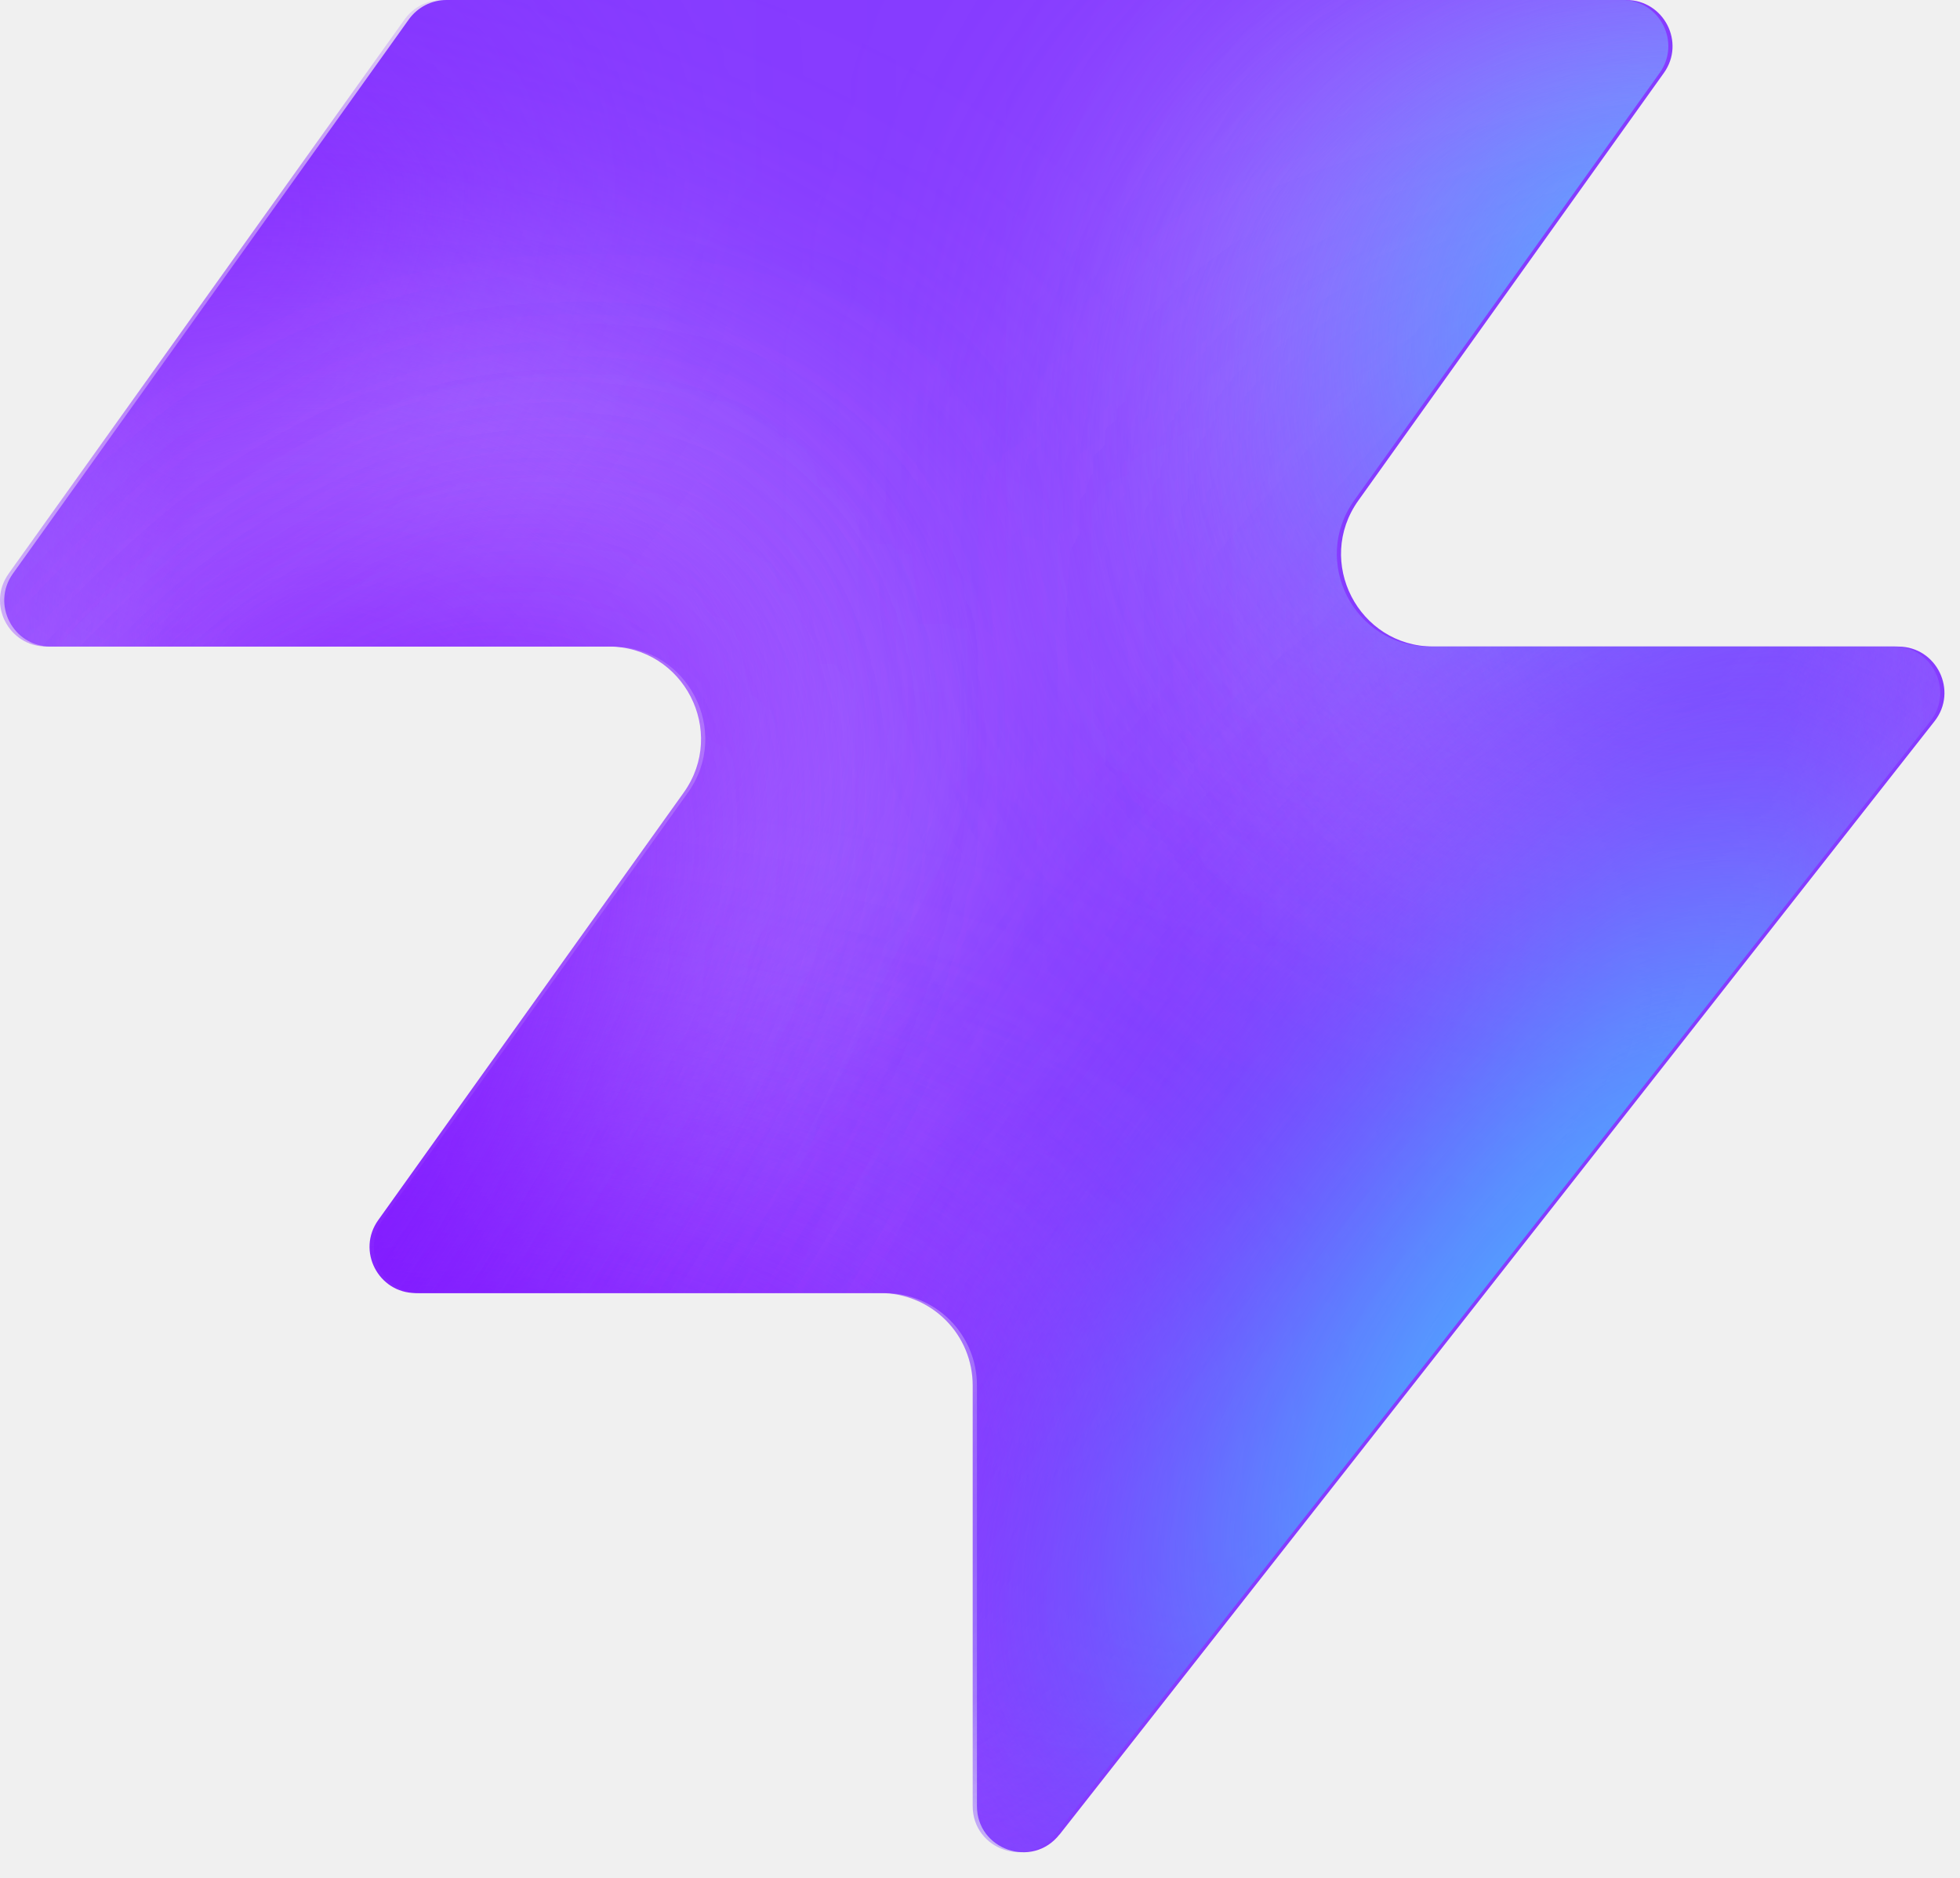
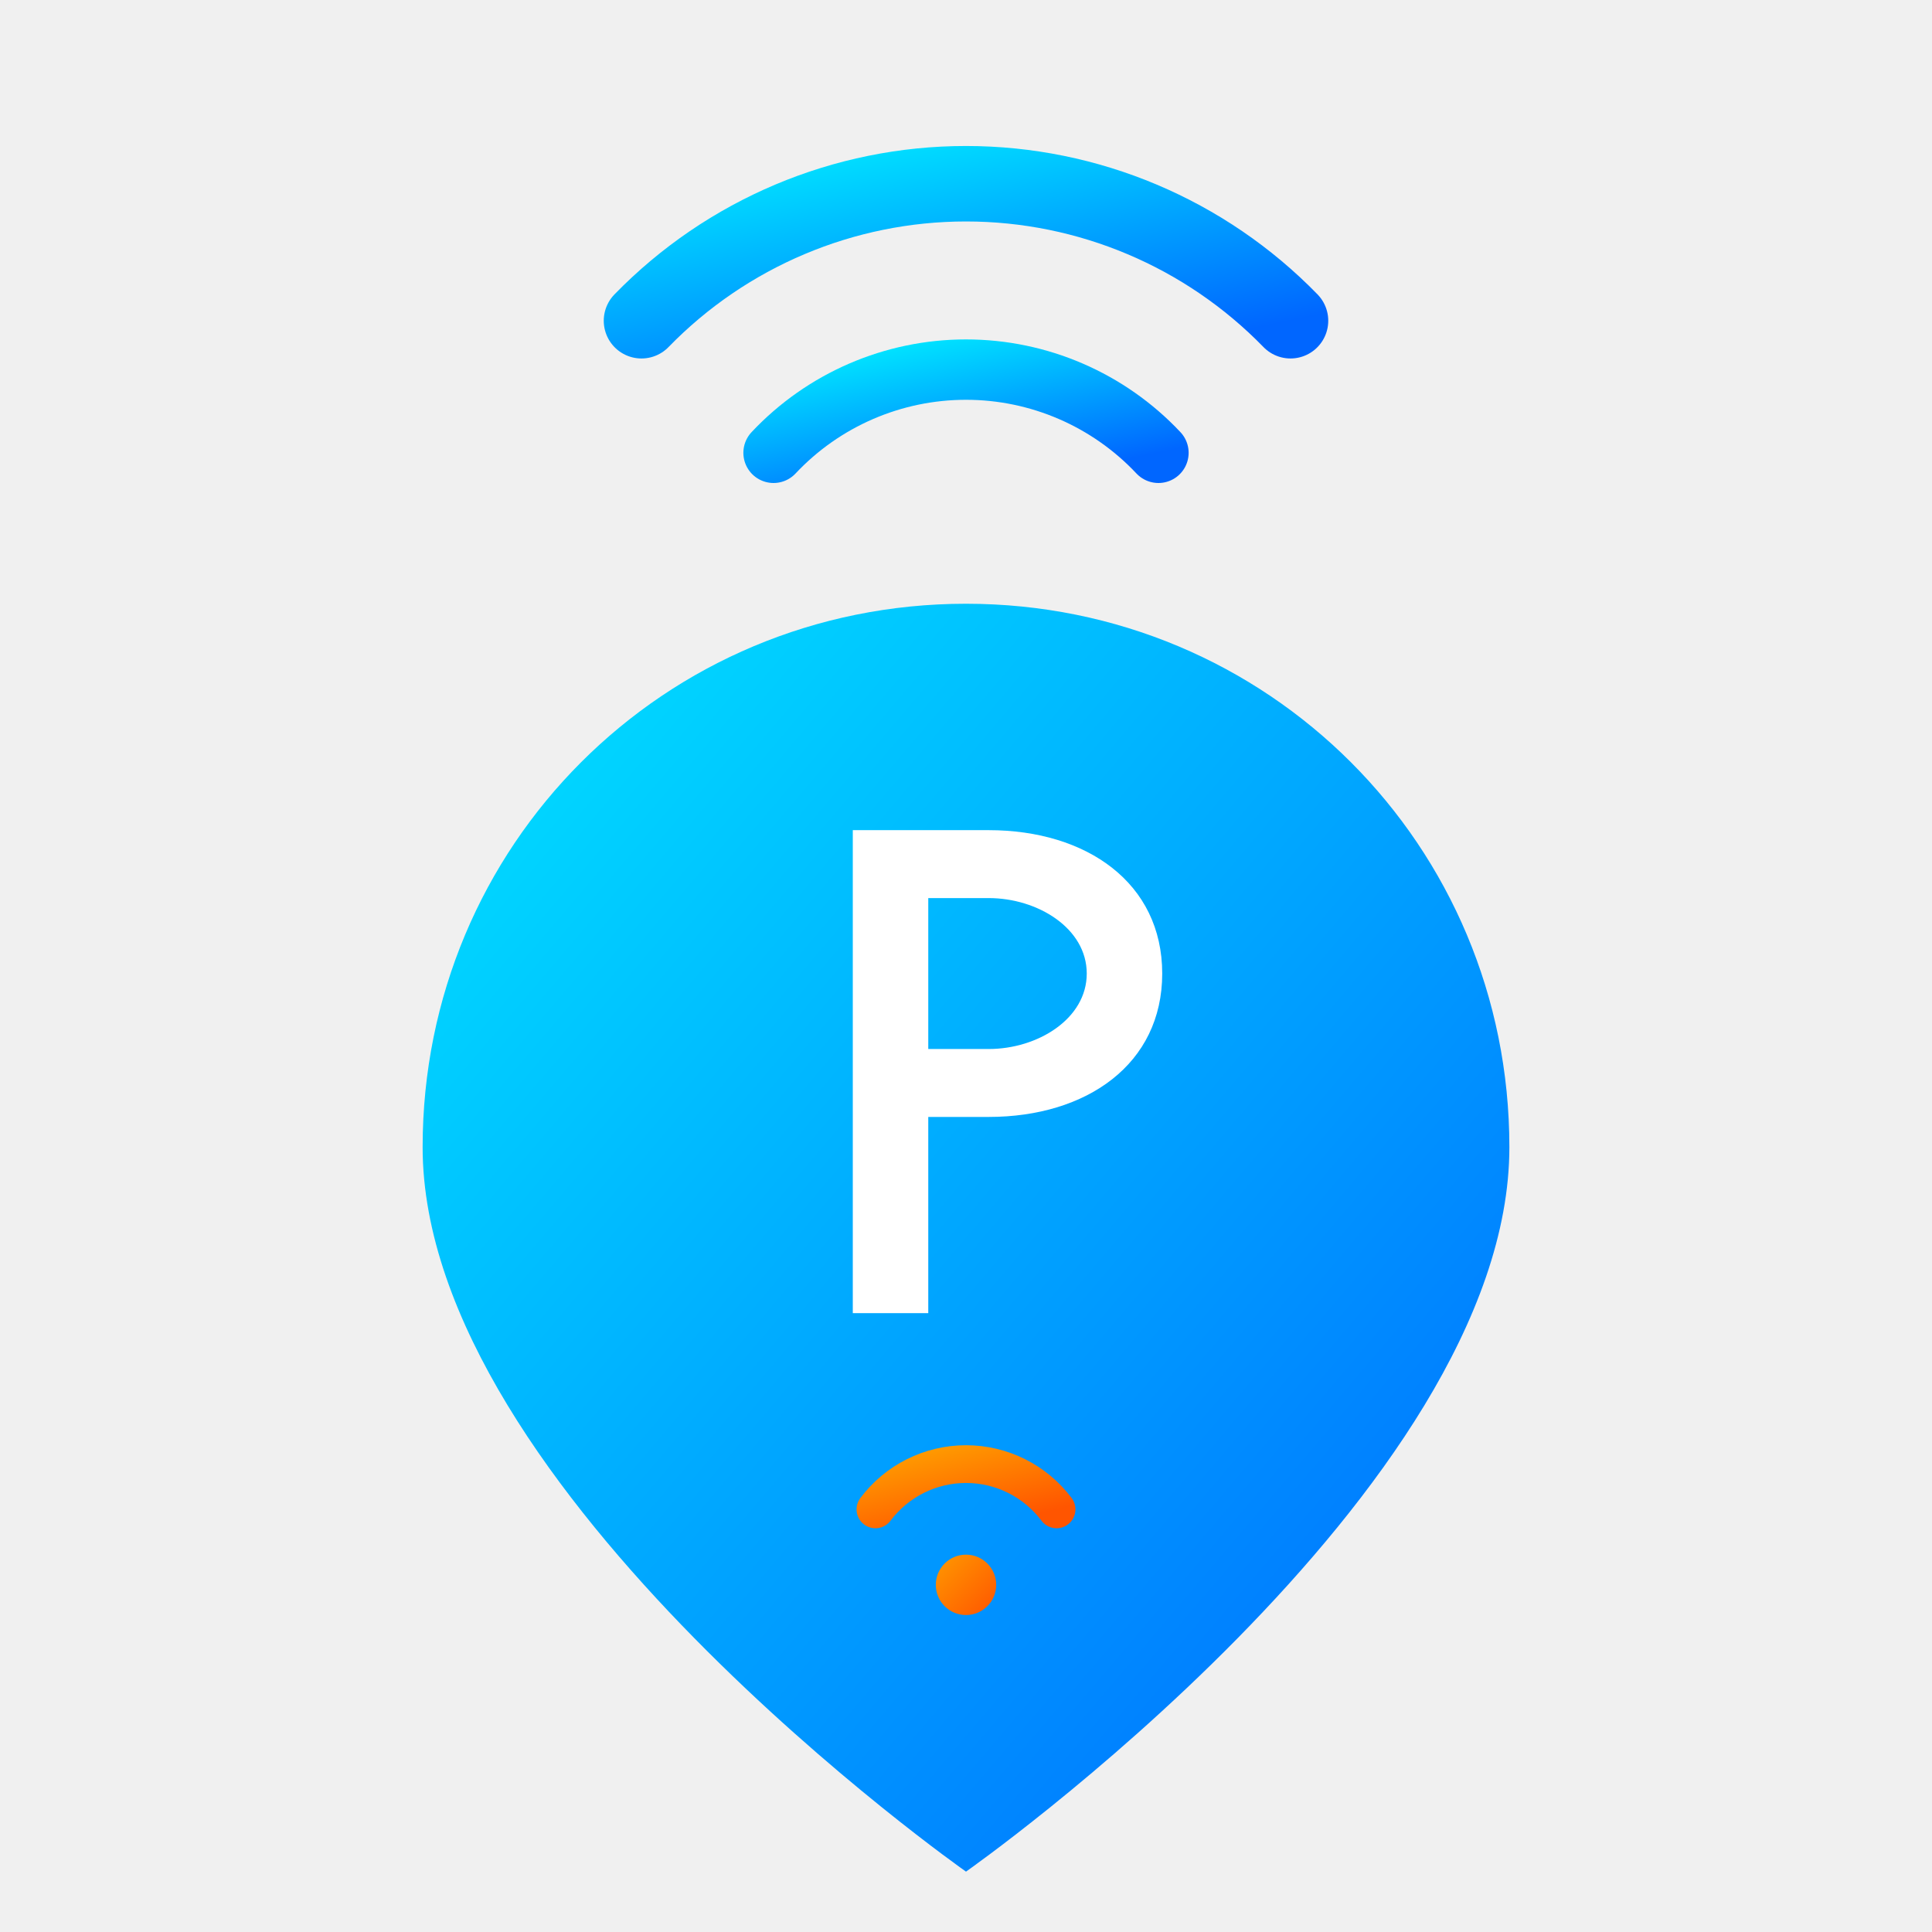
- <svg xmlns="http://www.w3.org/2000/svg" width="48" height="46" fill="none" viewBox="0 0 48 46">
-   <path fill="#863bff" d="M25.946 44.938c-.664.845-2.021.375-2.021-.698V33.937a2.26 2.26 0 0 0-2.262-2.262H10.287c-.92 0-1.456-1.04-.92-1.788l7.48-10.471c1.07-1.497 0-3.578-1.842-3.578H1.237c-.92 0-1.456-1.04-.92-1.788L10.013.474c.214-.297.556-.474.92-.474h28.894c.92 0 1.456 1.04.92 1.788l-7.48 10.471c-1.07 1.498 0 3.579 1.842 3.579h11.377c.943 0 1.473 1.088.89 1.83L25.947 44.94z" style="fill:#863bff;fill:color(display-p3 .525 .23 1);fill-opacity:1" />
-   <mask id="a" width="48" height="46" x="0" y="0" maskUnits="userSpaceOnUse" style="mask-type:alpha">
-     <path fill="#000" d="M25.842 44.938c-.664.844-2.021.375-2.021-.698V33.937a2.26 2.26 0 0 0-2.262-2.262H10.183c-.92 0-1.456-1.04-.92-1.788l7.48-10.471c1.07-1.498 0-3.579-1.842-3.579H1.133c-.92 0-1.456-1.04-.92-1.787L9.91.473c.214-.297.556-.474.92-.474h28.894c.92 0 1.456 1.04.92 1.788l-7.48 10.471c-1.07 1.498 0 3.578 1.842 3.578h11.377c.943 0 1.473 1.088.89 1.832L25.843 44.94z" style="fill:#000;fill-opacity:1" />
-   </mask>
-   <g mask="url(#a)">
-     <g filter="url(#b)">
-       <ellipse cx="5.508" cy="14.704" fill="#ede6ff" rx="5.508" ry="14.704" style="fill:#ede6ff;fill:color(display-p3 .927 .903 1);fill-opacity:1" transform="matrix(.00324 1 1 -.00324 -4.47 31.516)" />
-     </g>
-     <g filter="url(#c)">
-       <ellipse cx="10.399" cy="29.851" fill="#ede6ff" rx="10.399" ry="29.851" style="fill:#ede6ff;fill:color(display-p3 .927 .903 1);fill-opacity:1" transform="matrix(.00324 1 1 -.00324 -39.328 7.883)" />
-     </g>
-     <g filter="url(#d)">
-       <ellipse cx="5.508" cy="30.487" fill="#7e14ff" rx="5.508" ry="30.487" style="fill:#7e14ff;fill:color(display-p3 .492 .077 1);fill-opacity:1" transform="rotate(89.814 -25.913 -14.639)scale(1 -1)" />
-     </g>
-     <g filter="url(#e)">
-       <ellipse cx="5.508" cy="30.599" fill="#7e14ff" rx="5.508" ry="30.599" style="fill:#7e14ff;fill:color(display-p3 .492 .077 1);fill-opacity:1" transform="rotate(89.814 -32.644 -3.334)scale(1 -1)" />
-     </g>
-     <g filter="url(#f)">
-       <ellipse cx="5.508" cy="30.599" fill="#7e14ff" rx="5.508" ry="30.599" style="fill:#7e14ff;fill:color(display-p3 .492 .077 1);fill-opacity:1" transform="matrix(.00324 1 1 -.00324 -34.34 30.47)" />
-     </g>
-     <g filter="url(#g)">
-       <ellipse cx="14.072" cy="22.078" fill="#ede6ff" rx="14.072" ry="22.078" style="fill:#ede6ff;fill:color(display-p3 .927 .903 1);fill-opacity:1" transform="rotate(93.35 24.506 48.493)scale(-1 1)" />
-     </g>
-     <g filter="url(#h)">
-       <ellipse cx="3.47" cy="21.501" fill="#7e14ff" rx="3.47" ry="21.501" style="fill:#7e14ff;fill:color(display-p3 .492 .077 1);fill-opacity:1" transform="rotate(89.009 28.708 47.59)scale(-1 1)" />
-     </g>
-     <g filter="url(#i)">
-       <ellipse cx="3.47" cy="21.501" fill="#7e14ff" rx="3.47" ry="21.501" style="fill:#7e14ff;fill:color(display-p3 .492 .077 1);fill-opacity:1" transform="rotate(89.009 28.708 47.59)scale(-1 1)" />
-     </g>
-     <g filter="url(#j)">
-       <ellipse cx=".387" cy="8.972" fill="#7e14ff" rx="4.407" ry="29.108" style="fill:#7e14ff;fill:color(display-p3 .492 .077 1);fill-opacity:1" transform="rotate(39.51 .387 8.972)" />
-     </g>
-     <g filter="url(#k)">
-       <ellipse cx="47.523" cy="-6.092" fill="#7e14ff" rx="4.407" ry="29.108" style="fill:#7e14ff;fill:color(display-p3 .492 .077 1);fill-opacity:1" transform="rotate(37.892 47.523 -6.092)" />
-     </g>
-     <g filter="url(#l)">
-       <ellipse cx="41.412" cy="6.333" fill="#47bfff" rx="5.971" ry="9.665" style="fill:#47bfff;fill:color(display-p3 .28 .748 1);fill-opacity:1" transform="rotate(37.892 41.412 6.333)" />
-     </g>
-     <g filter="url(#m)">
-       <ellipse cx="-1.879" cy="38.332" fill="#7e14ff" rx="4.407" ry="29.108" style="fill:#7e14ff;fill:color(display-p3 .492 .077 1);fill-opacity:1" transform="rotate(37.892 -1.88 38.332)" />
-     </g>
-     <g filter="url(#n)">
-       <ellipse cx="-1.879" cy="38.332" fill="#7e14ff" rx="4.407" ry="29.108" style="fill:#7e14ff;fill:color(display-p3 .492 .077 1);fill-opacity:1" transform="rotate(37.892 -1.88 38.332)" />
-     </g>
-     <g filter="url(#o)">
-       <ellipse cx="35.651" cy="29.907" fill="#7e14ff" rx="4.407" ry="29.108" style="fill:#7e14ff;fill:color(display-p3 .492 .077 1);fill-opacity:1" transform="rotate(37.892 35.651 29.907)" />
-     </g>
-     <g filter="url(#p)">
-       <ellipse cx="38.418" cy="32.4" fill="#47bfff" rx="5.971" ry="15.297" style="fill:#47bfff;fill:color(display-p3 .28 .748 1);fill-opacity:1" transform="rotate(37.892 38.418 32.4)" />
-     </g>
-   </g>
+ <svg xmlns="http://www.w3.org/2000/svg" viewBox="0 0 512 512" width="100%" height="100%">
  <defs>
-     <filter id="b" width="60.045" height="41.654" x="-19.77" y="16.149" color-interpolation-filters="sRGB" filterUnits="userSpaceOnUse">
-       <feFlood flood-opacity="0" result="BackgroundImageFix" />
-       <feBlend in="SourceGraphic" in2="BackgroundImageFix" result="shape" />
-       <feGaussianBlur result="effect1_foregroundBlur_2002_17158" stdDeviation="7.659" />
-     </filter>
-     <filter id="c" width="90.34" height="51.437" x="-54.613" y="-7.533" color-interpolation-filters="sRGB" filterUnits="userSpaceOnUse">
-       <feFlood flood-opacity="0" result="BackgroundImageFix" />
-       <feBlend in="SourceGraphic" in2="BackgroundImageFix" result="shape" />
-       <feGaussianBlur result="effect1_foregroundBlur_2002_17158" stdDeviation="7.659" />
-     </filter>
-     <filter id="d" width="79.355" height="29.4" x="-49.64" y="2.03" color-interpolation-filters="sRGB" filterUnits="userSpaceOnUse">
-       <feFlood flood-opacity="0" result="BackgroundImageFix" />
-       <feBlend in="SourceGraphic" in2="BackgroundImageFix" result="shape" />
-       <feGaussianBlur result="effect1_foregroundBlur_2002_17158" stdDeviation="4.596" />
-     </filter>
-     <filter id="e" width="79.579" height="29.4" x="-45.045" y="20.029" color-interpolation-filters="sRGB" filterUnits="userSpaceOnUse">
-       <feFlood flood-opacity="0" result="BackgroundImageFix" />
-       <feBlend in="SourceGraphic" in2="BackgroundImageFix" result="shape" />
-       <feGaussianBlur result="effect1_foregroundBlur_2002_17158" stdDeviation="4.596" />
-     </filter>
-     <filter id="f" width="79.579" height="29.4" x="-43.513" y="21.178" color-interpolation-filters="sRGB" filterUnits="userSpaceOnUse">
-       <feFlood flood-opacity="0" result="BackgroundImageFix" />
-       <feBlend in="SourceGraphic" in2="BackgroundImageFix" result="shape" />
-       <feGaussianBlur result="effect1_foregroundBlur_2002_17158" stdDeviation="4.596" />
-     </filter>
-     <filter id="g" width="74.749" height="58.852" x="15.756" y="-17.901" color-interpolation-filters="sRGB" filterUnits="userSpaceOnUse">
-       <feFlood flood-opacity="0" result="BackgroundImageFix" />
-       <feBlend in="SourceGraphic" in2="BackgroundImageFix" result="shape" />
-       <feGaussianBlur result="effect1_foregroundBlur_2002_17158" stdDeviation="7.659" />
-     </filter>
-     <filter id="h" width="61.377" height="25.362" x="23.548" y="2.284" color-interpolation-filters="sRGB" filterUnits="userSpaceOnUse">
-       <feFlood flood-opacity="0" result="BackgroundImageFix" />
-       <feBlend in="SourceGraphic" in2="BackgroundImageFix" result="shape" />
-       <feGaussianBlur result="effect1_foregroundBlur_2002_17158" stdDeviation="4.596" />
-     </filter>
-     <filter id="i" width="61.377" height="25.362" x="23.548" y="2.284" color-interpolation-filters="sRGB" filterUnits="userSpaceOnUse">
-       <feFlood flood-opacity="0" result="BackgroundImageFix" />
-       <feBlend in="SourceGraphic" in2="BackgroundImageFix" result="shape" />
-       <feGaussianBlur result="effect1_foregroundBlur_2002_17158" stdDeviation="4.596" />
-     </filter>
-     <filter id="j" width="56.045" height="63.649" x="-27.636" y="-22.853" color-interpolation-filters="sRGB" filterUnits="userSpaceOnUse">
-       <feFlood flood-opacity="0" result="BackgroundImageFix" />
-       <feBlend in="SourceGraphic" in2="BackgroundImageFix" result="shape" />
-       <feGaussianBlur result="effect1_foregroundBlur_2002_17158" stdDeviation="4.596" />
-     </filter>
-     <filter id="k" width="54.814" height="64.646" x="20.116" y="-38.415" color-interpolation-filters="sRGB" filterUnits="userSpaceOnUse">
-       <feFlood flood-opacity="0" result="BackgroundImageFix" />
-       <feBlend in="SourceGraphic" in2="BackgroundImageFix" result="shape" />
-       <feGaussianBlur result="effect1_foregroundBlur_2002_17158" stdDeviation="4.596" />
-     </filter>
-     <filter id="l" width="33.541" height="35.313" x="24.641" y="-11.323" color-interpolation-filters="sRGB" filterUnits="userSpaceOnUse">
-       <feFlood flood-opacity="0" result="BackgroundImageFix" />
-       <feBlend in="SourceGraphic" in2="BackgroundImageFix" result="shape" />
-       <feGaussianBlur result="effect1_foregroundBlur_2002_17158" stdDeviation="4.596" />
-     </filter>
-     <filter id="m" width="54.814" height="64.646" x="-29.286" y="6.009" color-interpolation-filters="sRGB" filterUnits="userSpaceOnUse">
-       <feFlood flood-opacity="0" result="BackgroundImageFix" />
-       <feBlend in="SourceGraphic" in2="BackgroundImageFix" result="shape" />
-       <feGaussianBlur result="effect1_foregroundBlur_2002_17158" stdDeviation="4.596" />
-     </filter>
-     <filter id="n" width="54.814" height="64.646" x="-29.286" y="6.009" color-interpolation-filters="sRGB" filterUnits="userSpaceOnUse">
-       <feFlood flood-opacity="0" result="BackgroundImageFix" />
-       <feBlend in="SourceGraphic" in2="BackgroundImageFix" result="shape" />
-       <feGaussianBlur result="effect1_foregroundBlur_2002_17158" stdDeviation="4.596" />
-     </filter>
-     <filter id="o" width="54.814" height="64.646" x="8.244" y="-2.416" color-interpolation-filters="sRGB" filterUnits="userSpaceOnUse">
-       <feFlood flood-opacity="0" result="BackgroundImageFix" />
-       <feBlend in="SourceGraphic" in2="BackgroundImageFix" result="shape" />
-       <feGaussianBlur result="effect1_foregroundBlur_2002_17158" stdDeviation="4.596" />
-     </filter>
-     <filter id="p" width="39.409" height="43.623" x="18.713" y="10.588" color-interpolation-filters="sRGB" filterUnits="userSpaceOnUse">
-       <feFlood flood-opacity="0" result="BackgroundImageFix" />
-       <feBlend in="SourceGraphic" in2="BackgroundImageFix" result="shape" />
-       <feGaussianBlur result="effect1_foregroundBlur_2002_17158" stdDeviation="4.596" />
-     </filter>
+     <linearGradient id="pinGradient" x1="0%" y1="0%" x2="100%" y2="100%">
+       <stop offset="0%" stop-color="#00E5FF" />
+       <stop offset="100%" stop-color="#0066FF" />
+     </linearGradient>
+     <linearGradient id="signalGradient" x1="0%" y1="0%" x2="100%" y2="100%">
+       <stop offset="0%" stop-color="#FF9900" />
+       <stop offset="100%" stop-color="#FF5500" />
+     </linearGradient>
  </defs>
+   <path d="M 170 85 A 120 120 0 0 1 342 85" fill="none" stroke="url(#pinGradient)" stroke-width="20" stroke-linecap="round" />
+   <path d="M 205 120 A 70 70 0 0 1 307 120" fill="none" stroke="url(#pinGradient)" stroke-width="16" stroke-linecap="round" />
+   <path d="M 256 160 C 176 160 112 224 112 304 C 112 395 256 496 256 496 C 256 496 400 395 400 304 C 400 224 336 160 256 160 Z" fill="url(#pinGradient)" />
+   <path d="M 226 220 H 262 C 288 220 308 234 308 258 C 308 282 288 296 262 296 H 246 V 348 H 226 V 220 Z M 246 238 V 278 H 262 C 275 278 288 270 288 258 C 288 246 275 238 262 238 H 246 Z" fill="#FFFFFF" />
+   <path d="M 232 400 A 30 30 0 0 1 280 400" fill="none" stroke="url(#signalGradient)" stroke-width="10" stroke-linecap="round" />
+   <circle cx="256" cy="420" r="8" fill="url(#signalGradient)" />
</svg>
